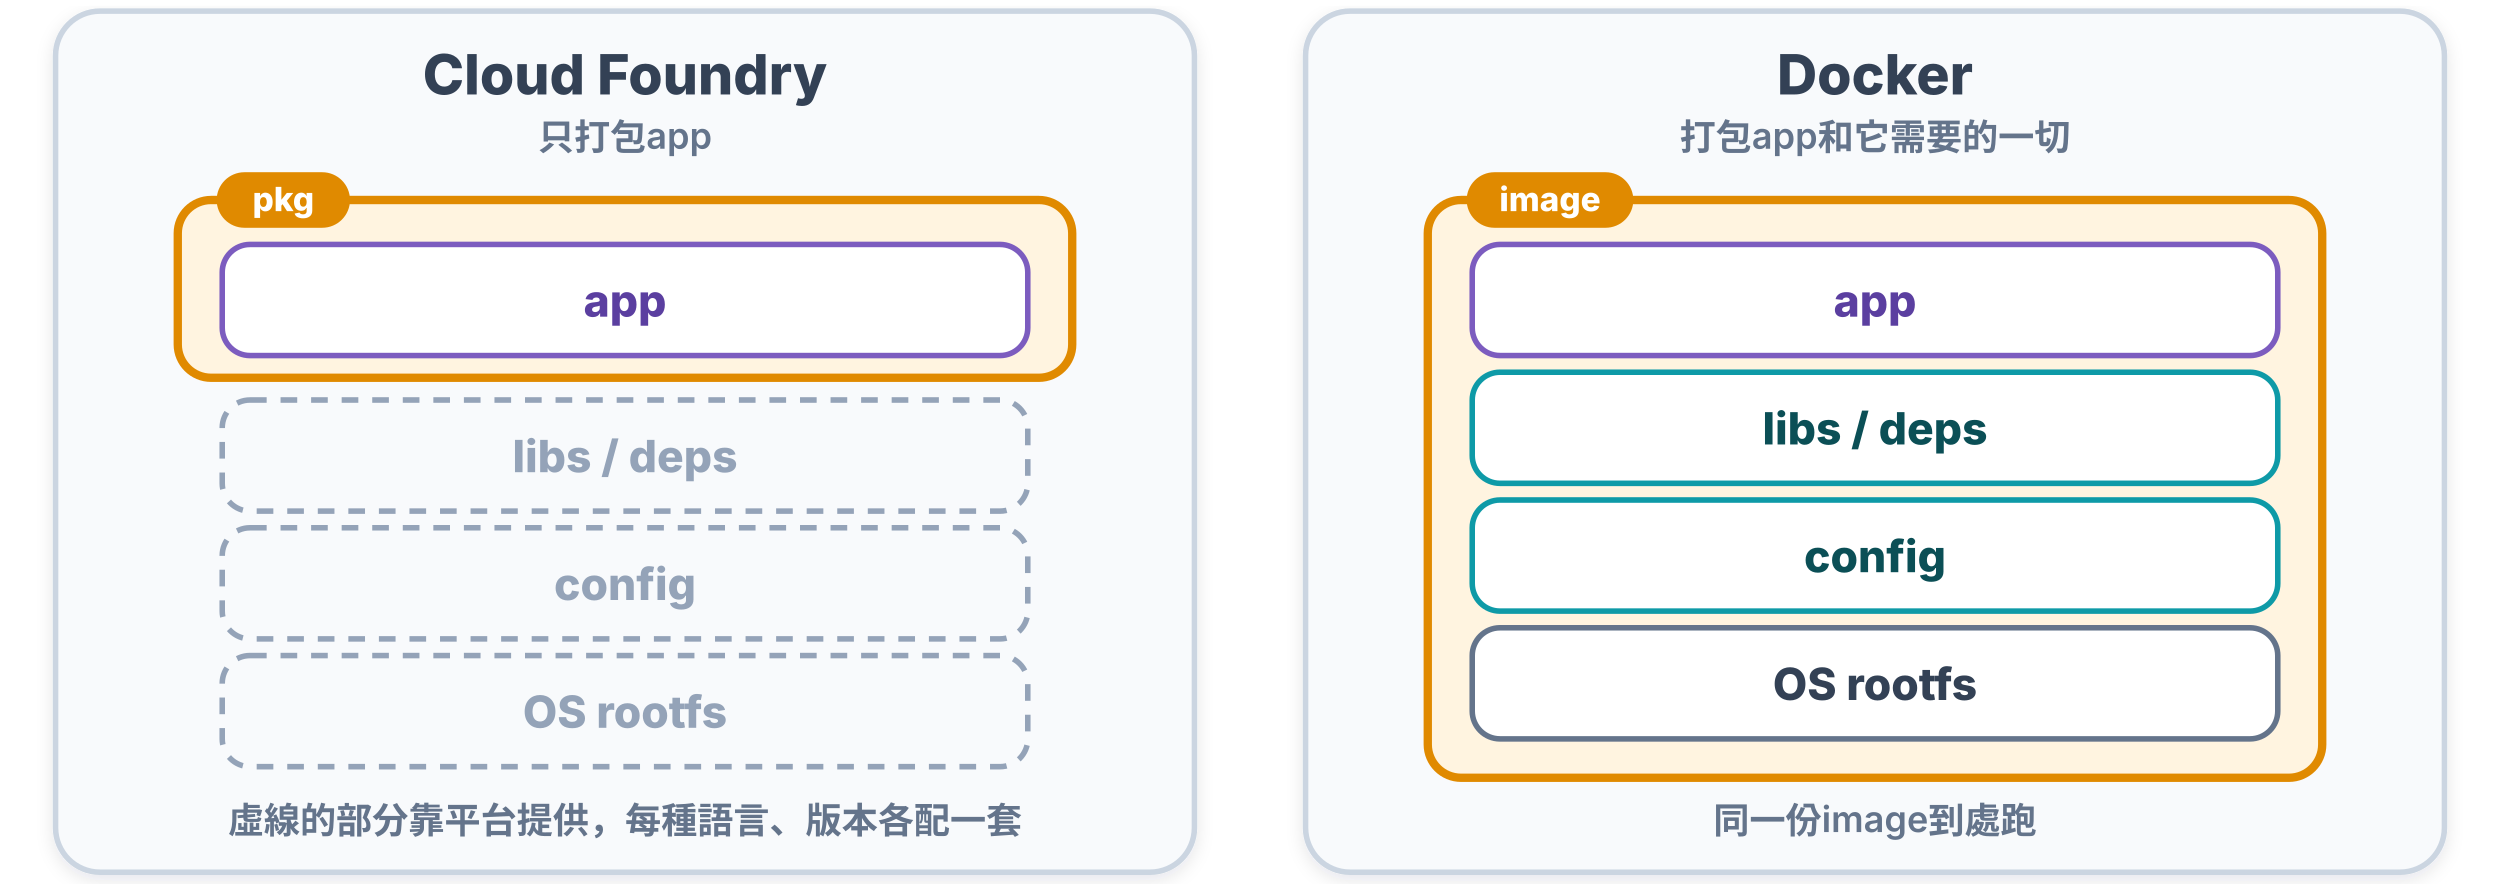
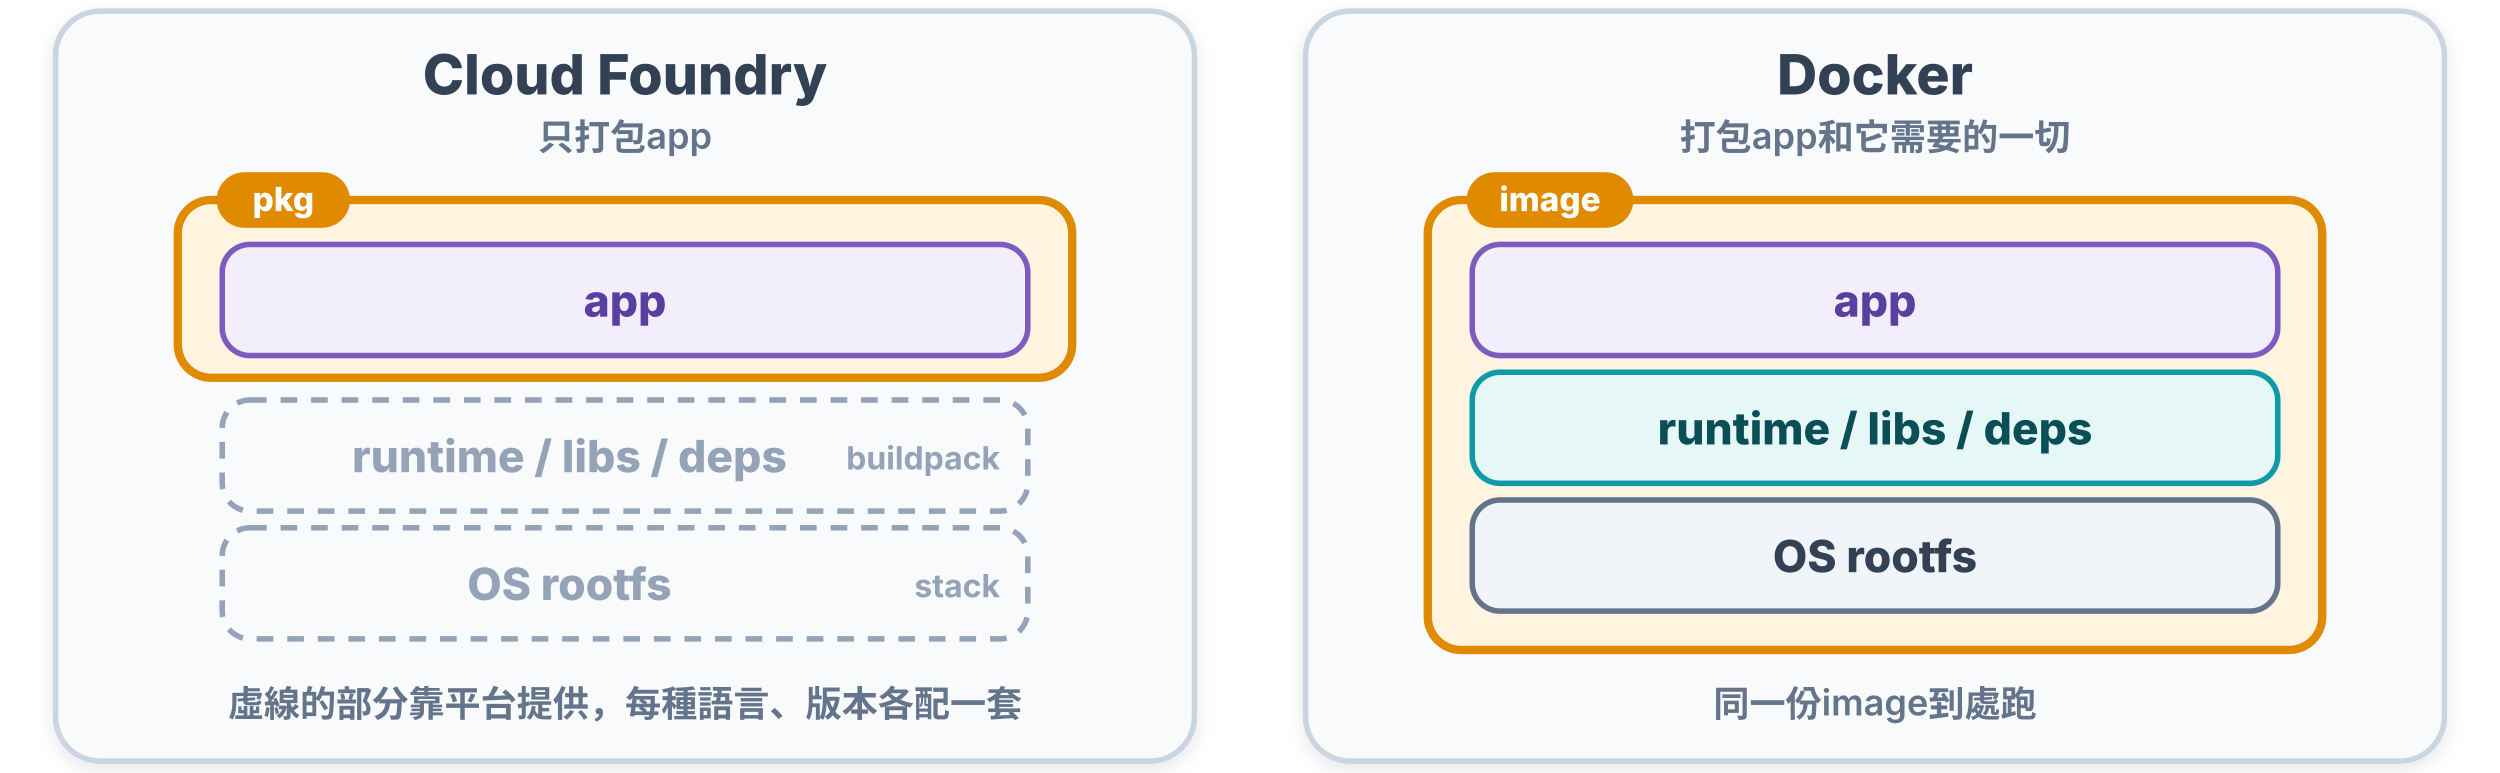
- <svg xmlns="http://www.w3.org/2000/svg" viewBox="0 16 900 318" font-family="Inter, Helvetica Neue, Helvetica, Arial, sans-serif">
+ <svg xmlns="http://www.w3.org/2000/svg" viewBox="0 16 900 278" font-family="Inter, Helvetica Neue, Helvetica, Arial, sans-serif">
  <defs>
    <filter id="cd-sh" x="-10%" y="-10%" width="120%" height="140%">
      <feDropShadow dx="0" dy="2" stdDeviation="3" flood-color="#0f172a" flood-opacity="0.10" />
    </filter>
  </defs>
-   <rect y="0" width="900" height="350" fill="#ffffff" />
+   <rect y="0" width="900" height="310" fill="#ffffff" />
  <g filter="url(#cd-sh)" fill="#f8fafc" stroke="#cbd5e1" stroke-width="2">
-     <rect x="20" y="20" width="410" height="310" rx="16" />
-     <rect x="470" y="20" width="410" height="310" rx="16" />
+     <rect x="20" y="20" width="410" height="270" rx="16" />
+     <rect x="470" y="20" width="410" height="270" rx="16" />
  </g>
  <g text-anchor="middle">
    <text x="225" y="50" font-size="20" font-weight="800" fill="#334155">Cloud Foundry</text>
    <text x="225" y="70" font-size="13" font-weight="600" fill="#64748b">只打包app</text>
    <text x="675" y="50" font-size="20" font-weight="800" fill="#334155">Docker</text>
    <text x="675" y="70" font-size="13" font-weight="600" fill="#64748b">打包app和它需要的一切</text>
  </g>
  <rect x="64" y="88" width="322" height="64" rx="12" fill="#fff4e0" stroke="#e08a00" stroke-width="3" />
-   <rect x="514" y="88" width="322" height="208" rx="12" fill="#fff4e0" stroke="#e08a00" stroke-width="3" />
+   <rect x="514" y="88" width="322" height="162" rx="12" fill="#fff4e0" stroke="#e08a00" stroke-width="3" />
  <g fill="#e08a00">
    <rect x="78" y="78" width="48" height="20" rx="10" />
    <rect x="528" y="78" width="60" height="20" rx="10" />
  </g>
  <g text-anchor="middle" font-size="12" font-weight="800" fill="#ffffff">
    <text x="102" y="92">pkg</text>
    <text x="558" y="92">image</text>
  </g>
-   <rect x="80" y="104" width="290" height="40" rx="10" fill="#ffffff" stroke="#7c5cbf" stroke-width="2" />
+   <rect x="80" y="104" width="290" height="40" rx="10" fill="#f3eefc" stroke="#7c5cbf" stroke-width="2" />
  <g fill="none" stroke="#94a3b8" stroke-width="2" stroke-dasharray="6 5">
    <rect x="80" y="160" width="290" height="40" rx="10" />
    <rect x="80" y="206" width="290" height="40" rx="10" />
-     <rect x="80" y="252" width="290" height="40" rx="10" />
  </g>
  <g text-anchor="middle" font-size="16" font-weight="800">
    <text x="225" y="130" fill="#5b3fa0">app</text>
    <g fill="#94a3b8">
-       <text x="225" y="186">libs / deps</text>
-       <text x="225" y="232">config</text>
-       <text x="225" y="278">OS rootfs</text>
+       <text x="205" y="186">runtime / libs / deps</text>
+       <text x="205" y="232">OS rootfs</text>
    </g>
  </g>
-   <text x="225" y="316" text-anchor="middle" font-size="13" font-weight="600" fill="#64748b">虛線的部分靠平台提供，每種語言、版本各配一套</text>
-   <g fill="#ffffff" stroke-width="2">
-     <rect x="530" y="104" width="290" height="40" rx="10" stroke="#7c5cbf" />
-     <rect x="530" y="150" width="290" height="40" rx="10" stroke="#0e9aa7" />
-     <rect x="530" y="196" width="290" height="40" rx="10" stroke="#0e9aa7" />
-     <rect x="530" y="242" width="290" height="40" rx="10" stroke="#64748b" />
+   <g text-anchor="end" font-size="11.5" font-weight="700" fill="#94a3b8">
+     <text x="360" y="185">buildpack</text>
+     <text x="360" y="231">stack</text>
+   </g>
+   <text x="225" y="274" text-anchor="middle" font-size="13" font-weight="600" fill="#64748b">虛線的部分靠平台提供，每種語言、版本各配一套</text>
+   <g stroke-width="2">
+     <rect x="530" y="104" width="290" height="40" rx="10" stroke="#7c5cbf" fill="#f3eefc" />
+     <rect x="530" y="150" width="290" height="40" rx="10" stroke="#0e9aa7" fill="#e6f7f8" />
+     <rect x="530" y="196" width="290" height="40" rx="10" stroke="#64748b" fill="#f1f5f9" />
  </g>
  <g text-anchor="middle" font-size="16" font-weight="800">
    <text x="675" y="130" fill="#5b3fa0">app</text>
-     <text x="675" y="176" fill="#0b4f56">libs / deps</text>
-     <text x="675" y="222" fill="#0b4f56">config</text>
-     <text x="675" y="268" fill="#334155">OS rootfs</text>
+     <text x="675" y="176" fill="#0b4f56">runtime / libs / deps</text>
+     <text x="675" y="222" fill="#334155">OS rootfs</text>
  </g>
-   <text x="675" y="316" text-anchor="middle" font-size="13" font-weight="600" fill="#64748b">同一份image到處跑</text>
+   <text x="675" y="274" text-anchor="middle" font-size="13" font-weight="600" fill="#64748b">同一份image到處跑</text>
</svg>
